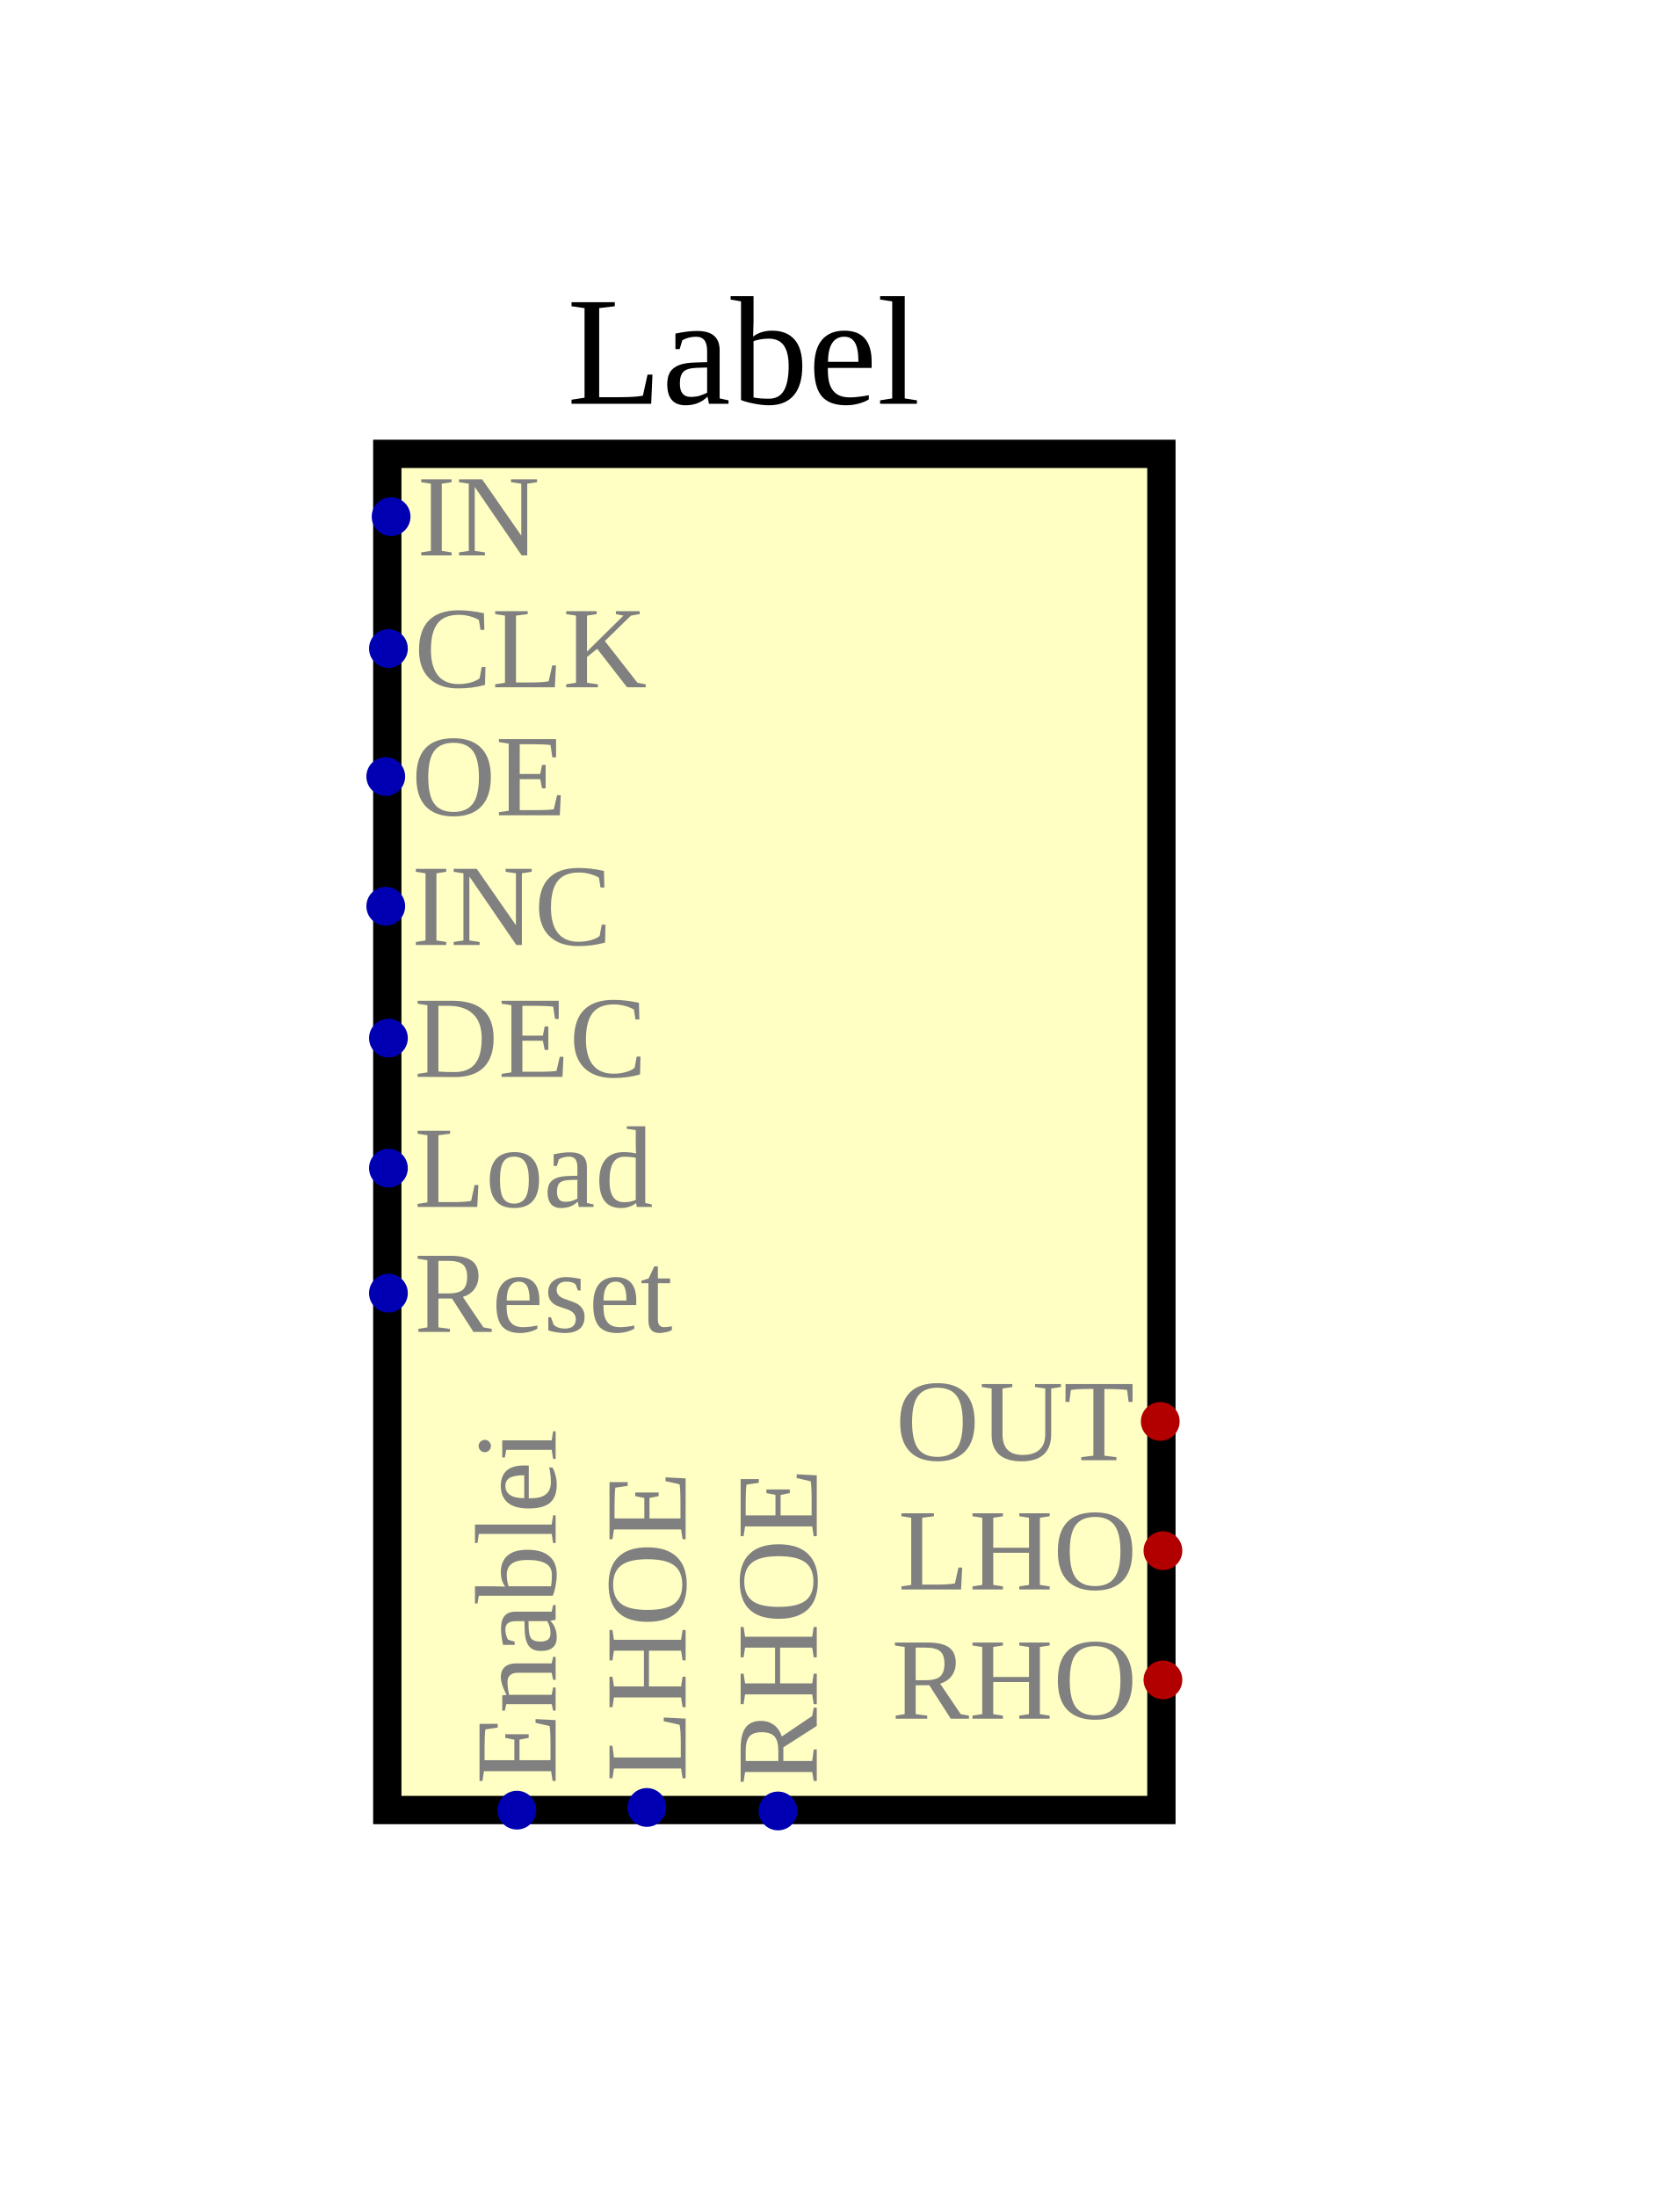
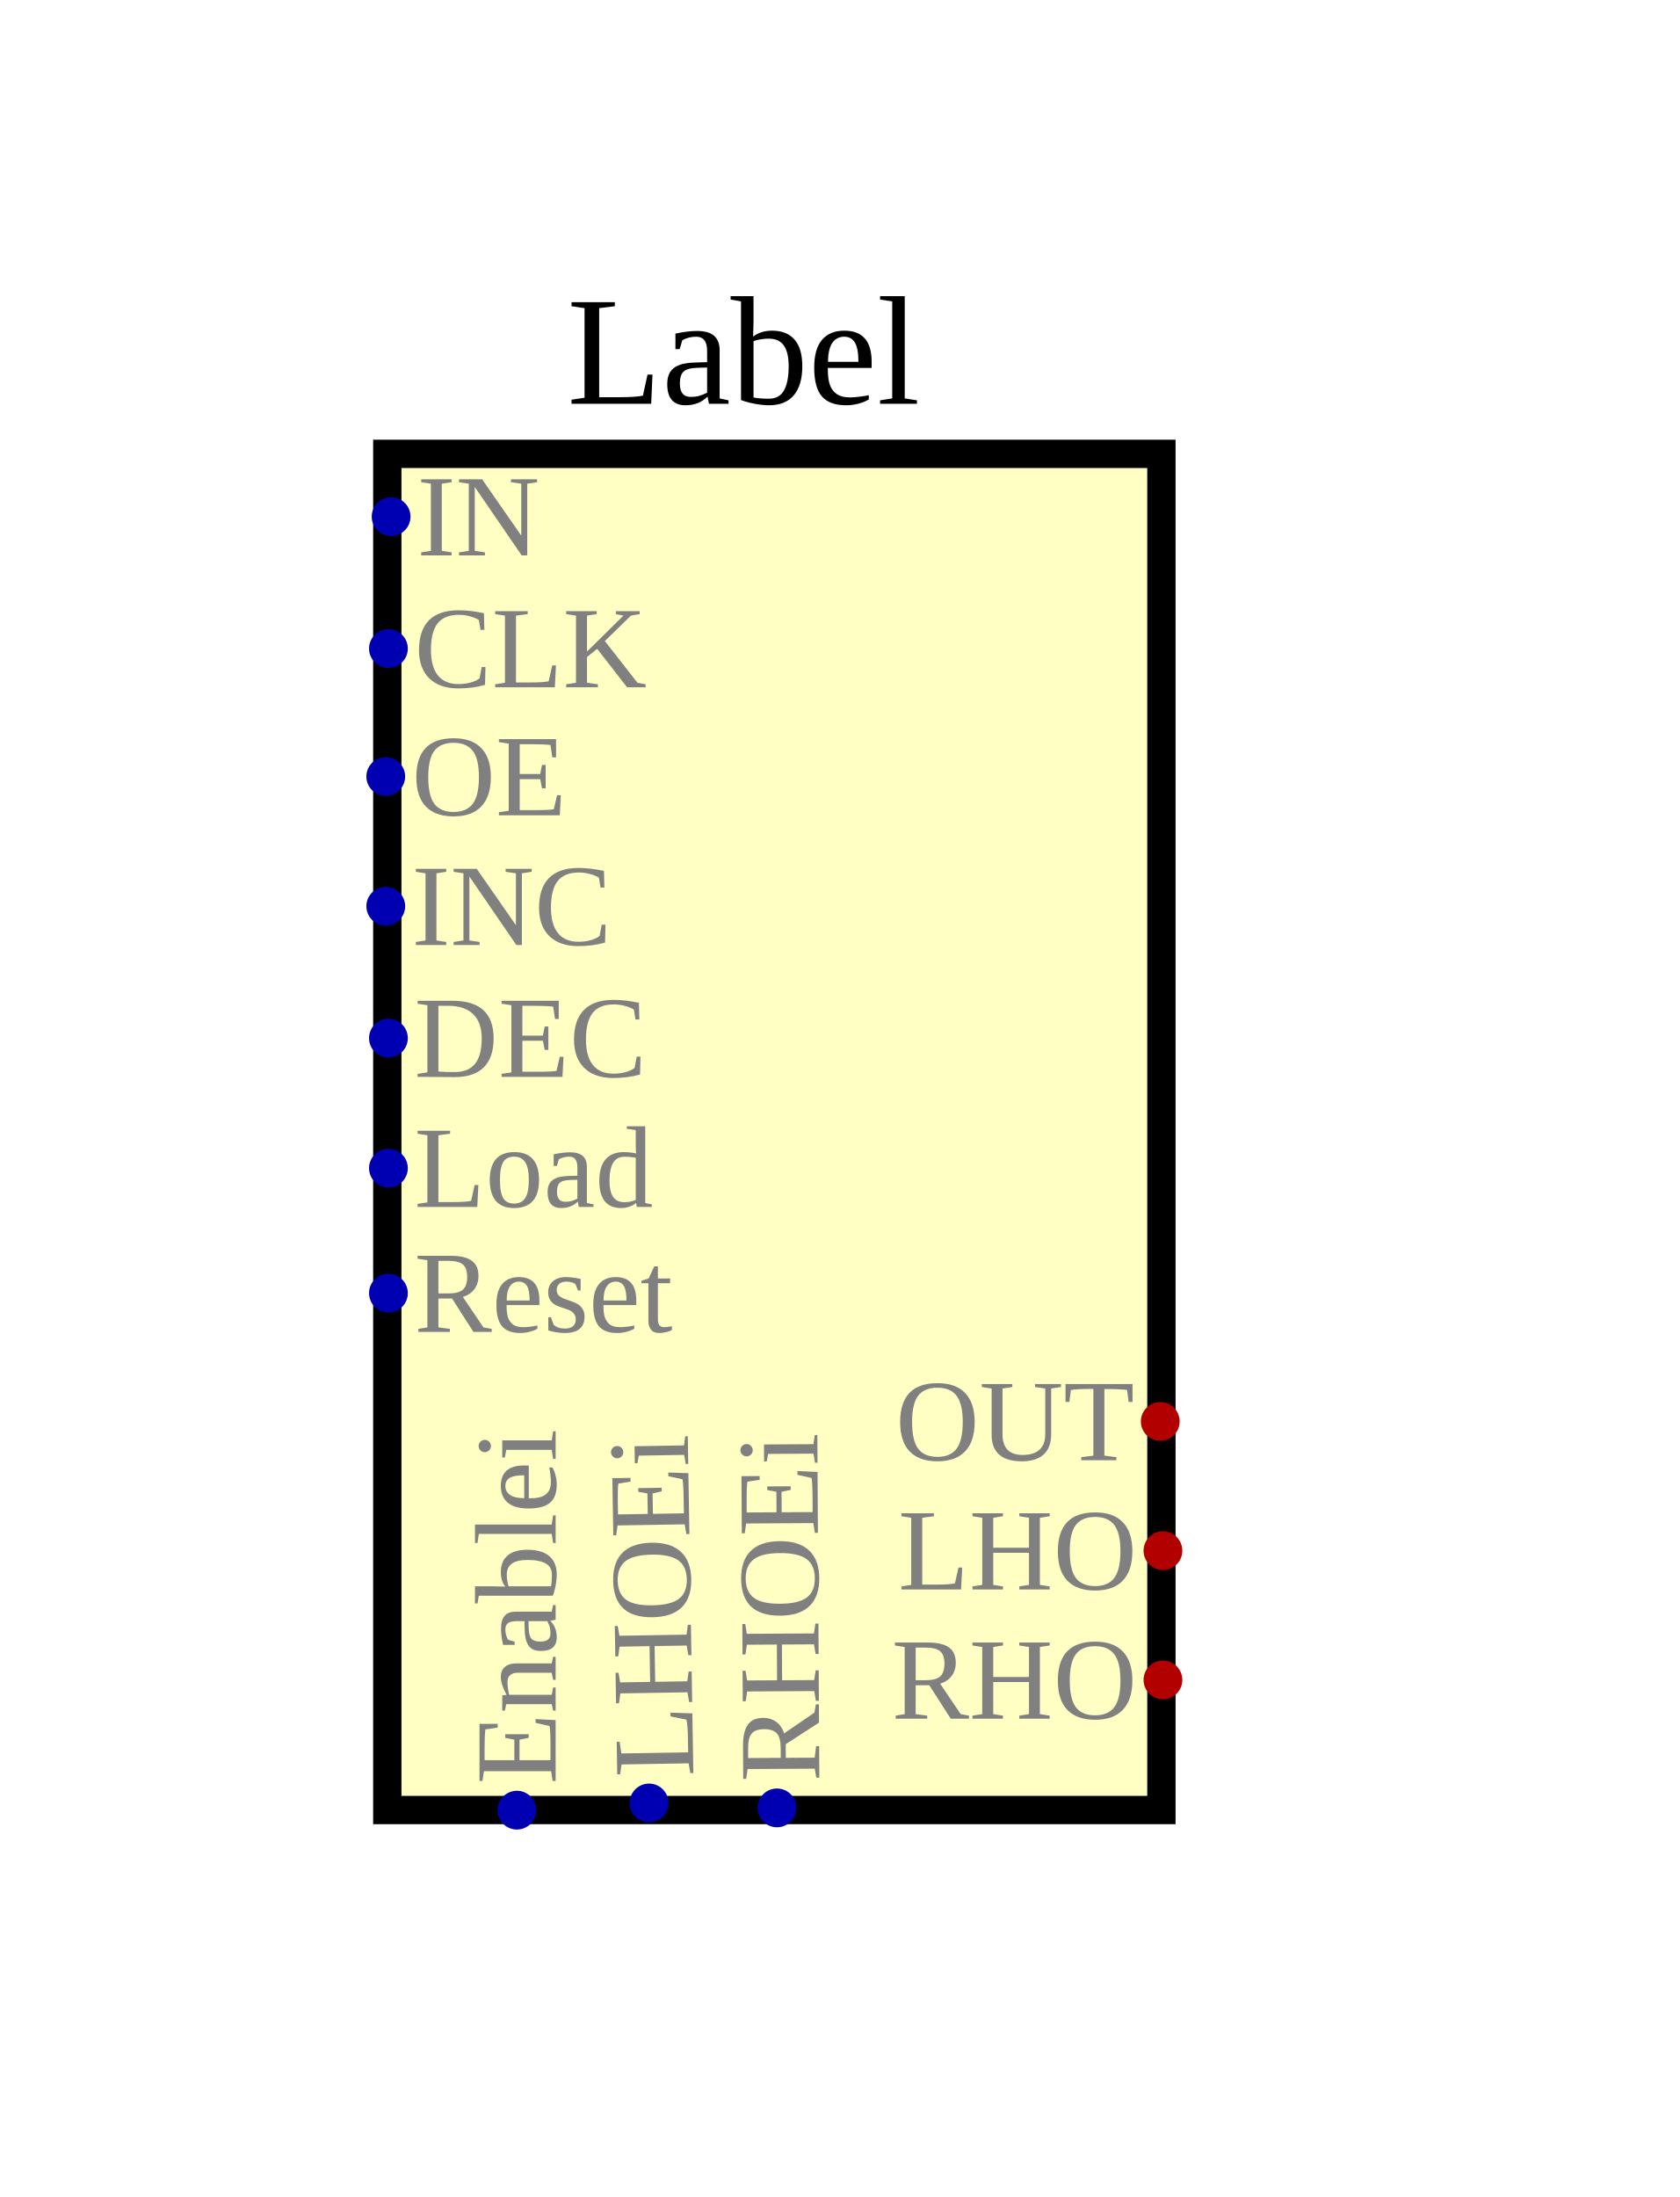
<svg xmlns="http://www.w3.org/2000/svg" viewBox="-80 -80 260 340" version="1.1" id="svg13">
  <defs id="defs13" />
  <rect stroke="#000000" stroke-width="4.381" fill="#ffffb4" fill-opacity="0.784" x="-20.054" y="-9.762" width="119.816" height="209.877" id="rect1" />
+   <g id="g2-7" transform="rotate(-89.23375,100.9466,99.14204)">
+     <circle fill="#0000b2" id="pin:LHOEi" cx="0" cy="20" r="3" />
+     <text fill="#808080" font-size="18px" x="3.403" y="26.922" id="text2-3" transform="rotate(-1.713754)">LHOEi</text>
+   </g>
  <text id="label" fill="#000000" font-size="24px" text-anchor="middle" x="35.091" y="-17.515">Label</text>
  <g id="g1" transform="translate(-20.29233,40.17052)">
    <circle fill="#0000b2" id="pin:OE" cx="0" cy="0" r="3" />
    <text fill="#808080" font-size="18px" x="4" y="6" id="text1">OE</text>
-   </g>
-   <g id="g2" transform="rotate(-90,99.91838,99.7976)">
-     <circle fill="#0000b2" id="pin:LHOE" cx="0" cy="20" r="3" />
-     <text fill="#808080" font-size="18px" x="4" y="26" id="text2">LHOE</text>
-   </g>
-   <g id="g3" transform="rotate(-90,100.3382,99.91939)">
-     <circle fill="#0000b2" id="pin:RHOE" cx="0" cy="40" r="3" />
-     <text fill="#808080" font-size="18px" x="4" y="46" id="text3">RHOE</text>
  </g>
  <g id="g4" transform="translate(-19.46407,-60.04872)">
    <circle fill="#0000b2" id="pin:IN" cx="0" cy="60" r="3" />
    <text fill="#808080" font-size="18px" x="4" y="66" id="text4">IN</text>
  </g>
  <g id="g5" transform="translate(-19.8782,-59.63459)">
    <circle fill="#0000b2" id="pin:CLK" cx="0" cy="80" r="3" />
    <text fill="#808080" font-size="18px" x="4" y="86" id="text5">CLK</text>
  </g>
  <g id="g6" transform="translate(-20.29233,-39.75639)">
    <circle fill="#0000b2" id="pin:INC" cx="0" cy="100" r="3" />
    <text fill="#808080" font-size="18px" x="4" y="106" id="text6">INC</text>
  </g>
  <g id="g7" transform="translate(-19.8782,-39.34227)">
    <circle fill="#0000b2" id="pin:DEC" cx="0" cy="120" r="3" />
    <text fill="#808080" font-size="18px" x="4" y="126" id="text7">DEC</text>
  </g>
  <g id="g8" transform="translate(-19.8782,-19.8782)">
    <circle fill="#0000b2" id="pin:Reset" cx="0" cy="140" r="3" />
    <text fill="#808080" font-size="18px" x="4" y="146" id="text8">Reset</text>
  </g>
  <g id="g9" transform="translate(-19.8782,-59.22046)">
    <circle fill="#0000b2" id="pin:Load" cx="0" cy="160" r="3" />
    <text fill="#808080" font-size="18px" x="4" y="166" id="text9">Load</text>
  </g>
  <g id="g10" transform="rotate(-90,10.06769,190.0657)">
    <circle fill="#0000b2" id="pin:Enablei" cx="0" cy="180" r="3" />
    <text fill="#808080" font-size="18px" x="4" y="186" id="text10">Enablei</text>
  </g>
  <g id="g11" transform="translate(-0.4141291,139.9756)">
    <circle fill="#b20000" id="pin:OUT" cx="100" cy="0" r="3" />
    <text fill="#808080" font-size="18px" text-anchor="end" x="96" y="6" id="text11">OUT</text>
  </g>
  <g id="g12" transform="translate(0,139.9756)">
    <circle fill="#b20000" id="pin:LHO" cx="100" cy="20" r="3" />
    <text fill="#808080" font-size="18px" text-anchor="end" x="96" y="26" id="text12">LHO</text>
  </g>
  <g id="g13" transform="translate(0,139.9756)">
    <circle fill="#b20000" id="pin:RHO" cx="100" cy="40" r="3" />
    <text fill="#808080" font-size="18px" text-anchor="end" x="96" y="46" id="text13">RHO</text>
  </g>
+   <g id="g3" transform="rotate(-89.29508,101.0099,99.51284)">
+     <circle fill="#0000b2" id="pin:RHOEi" cx="0" cy="40" r="3" />
+     <text fill="#808080" font-size="18px" x="3.28" y="46.58" id="text3" transform="rotate(-1.037295)">RHOEi</text>
+   </g>
</svg>
